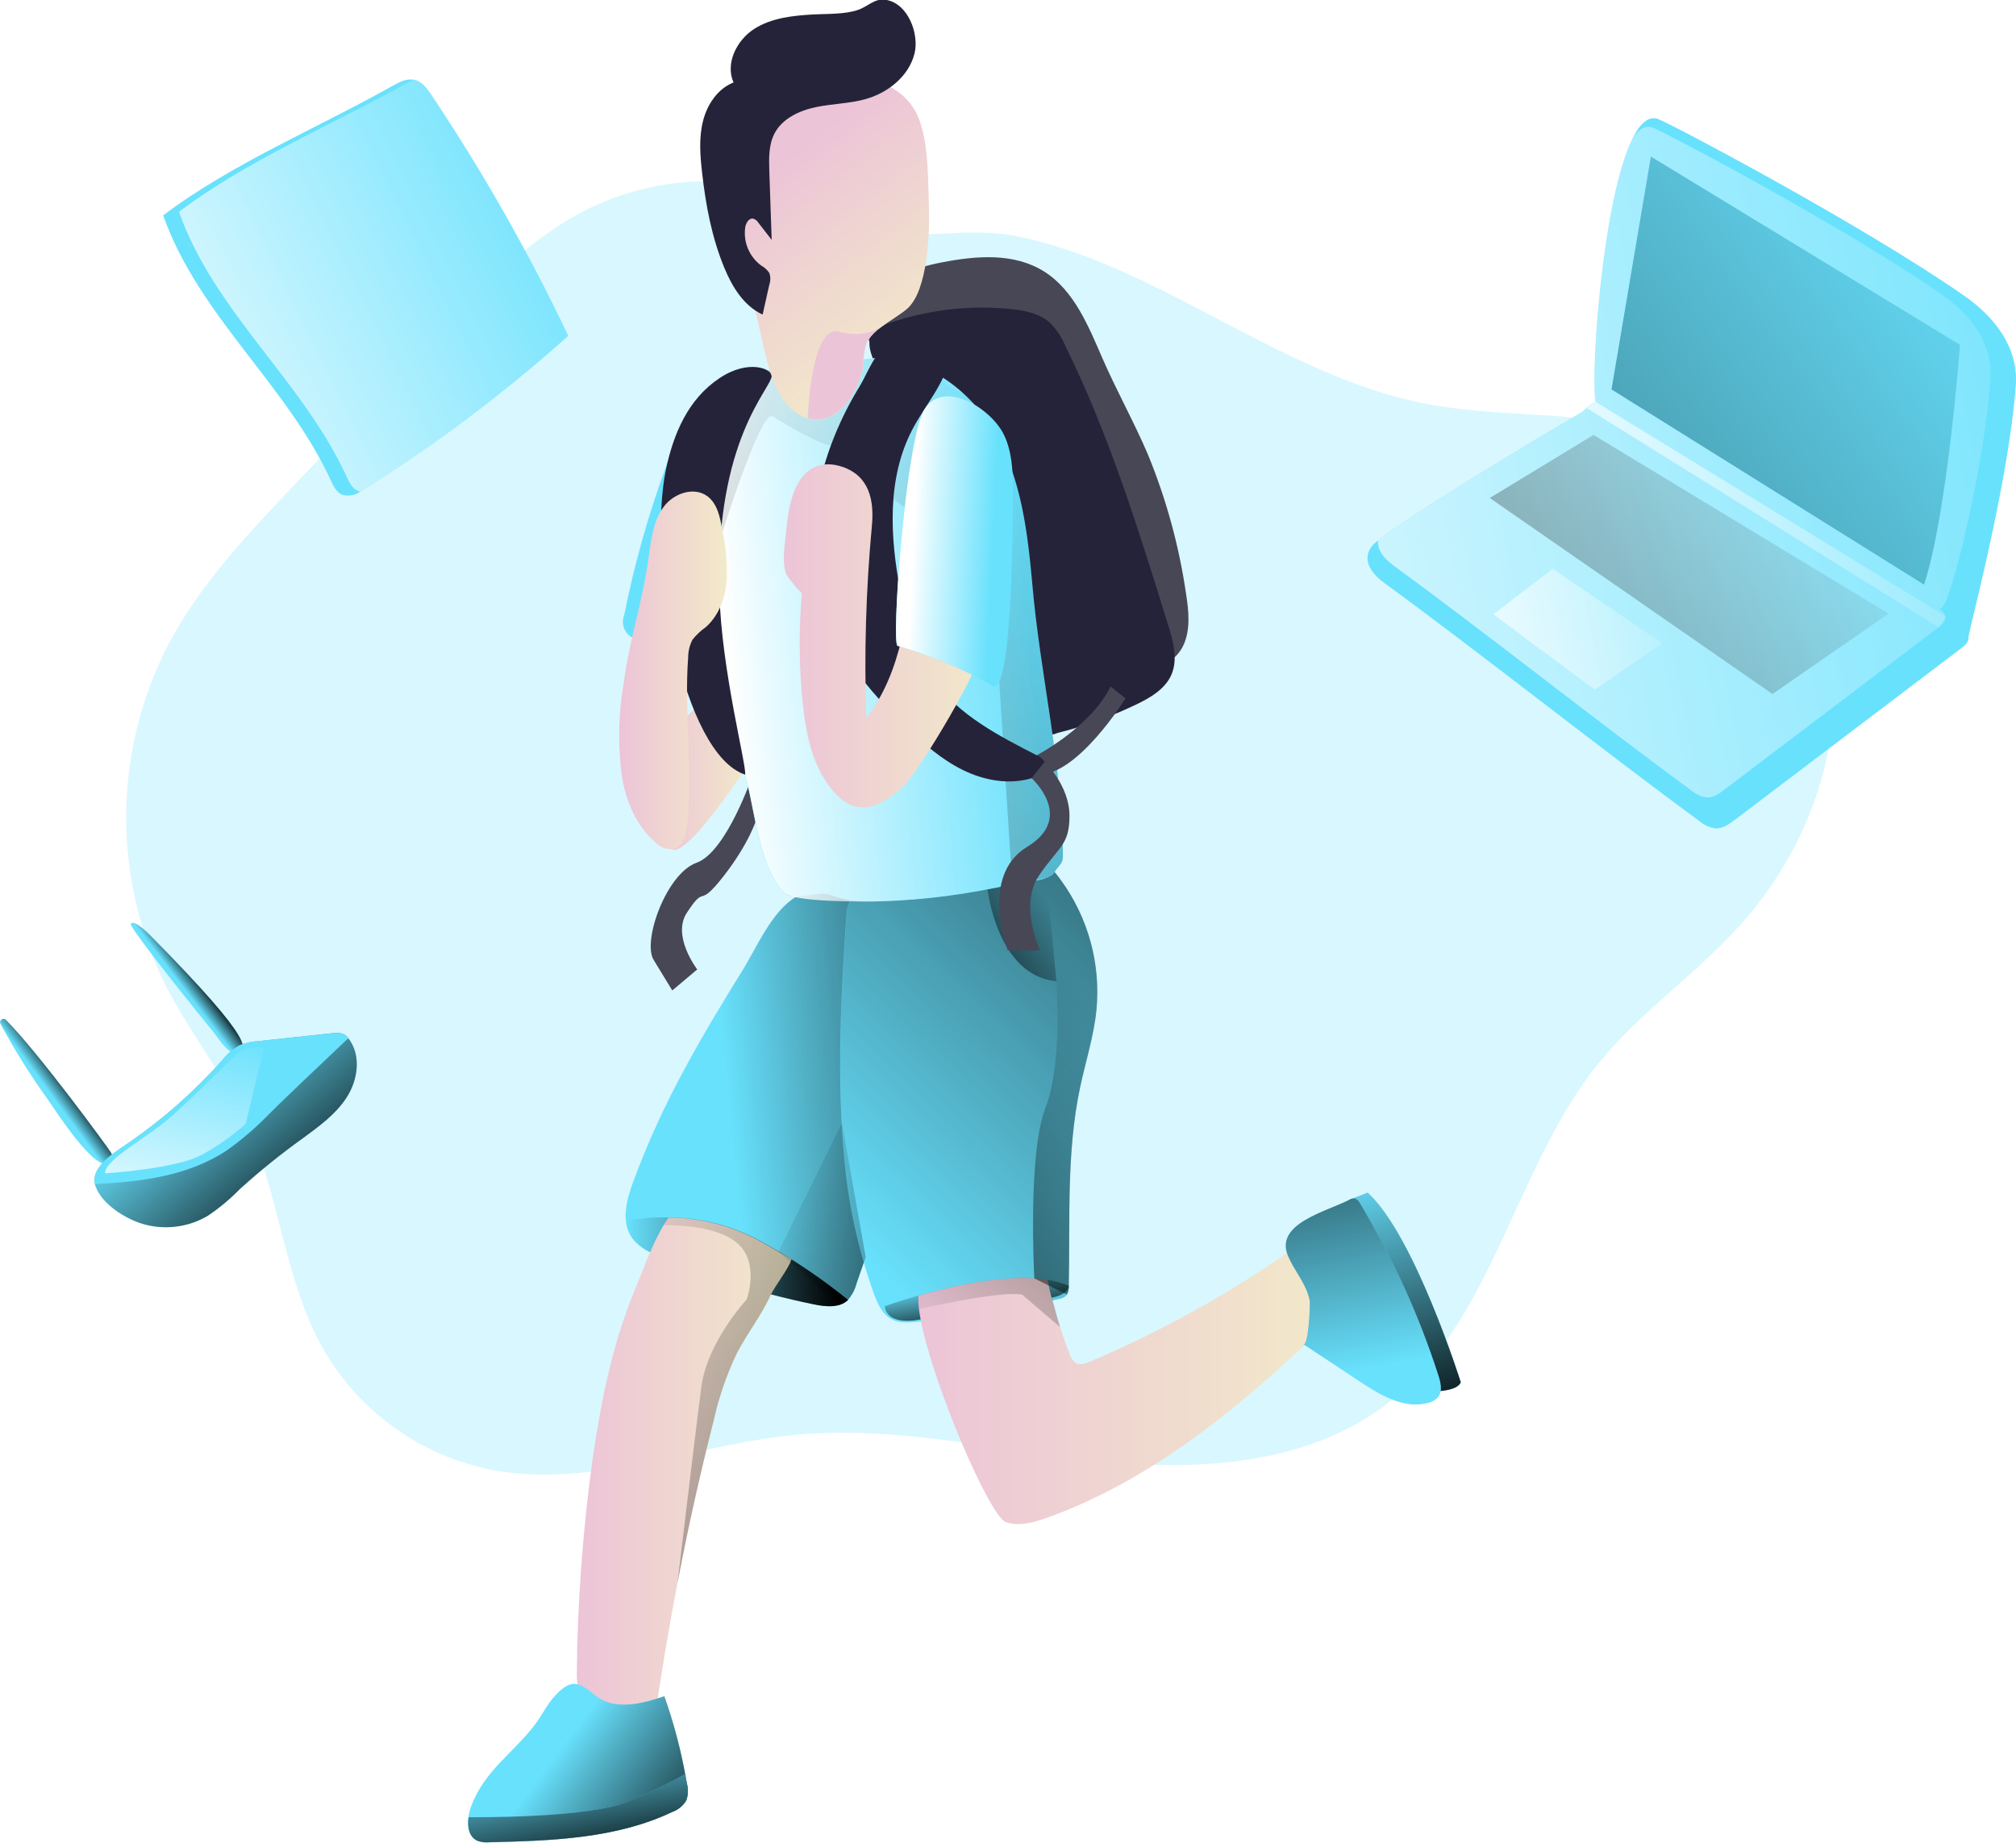
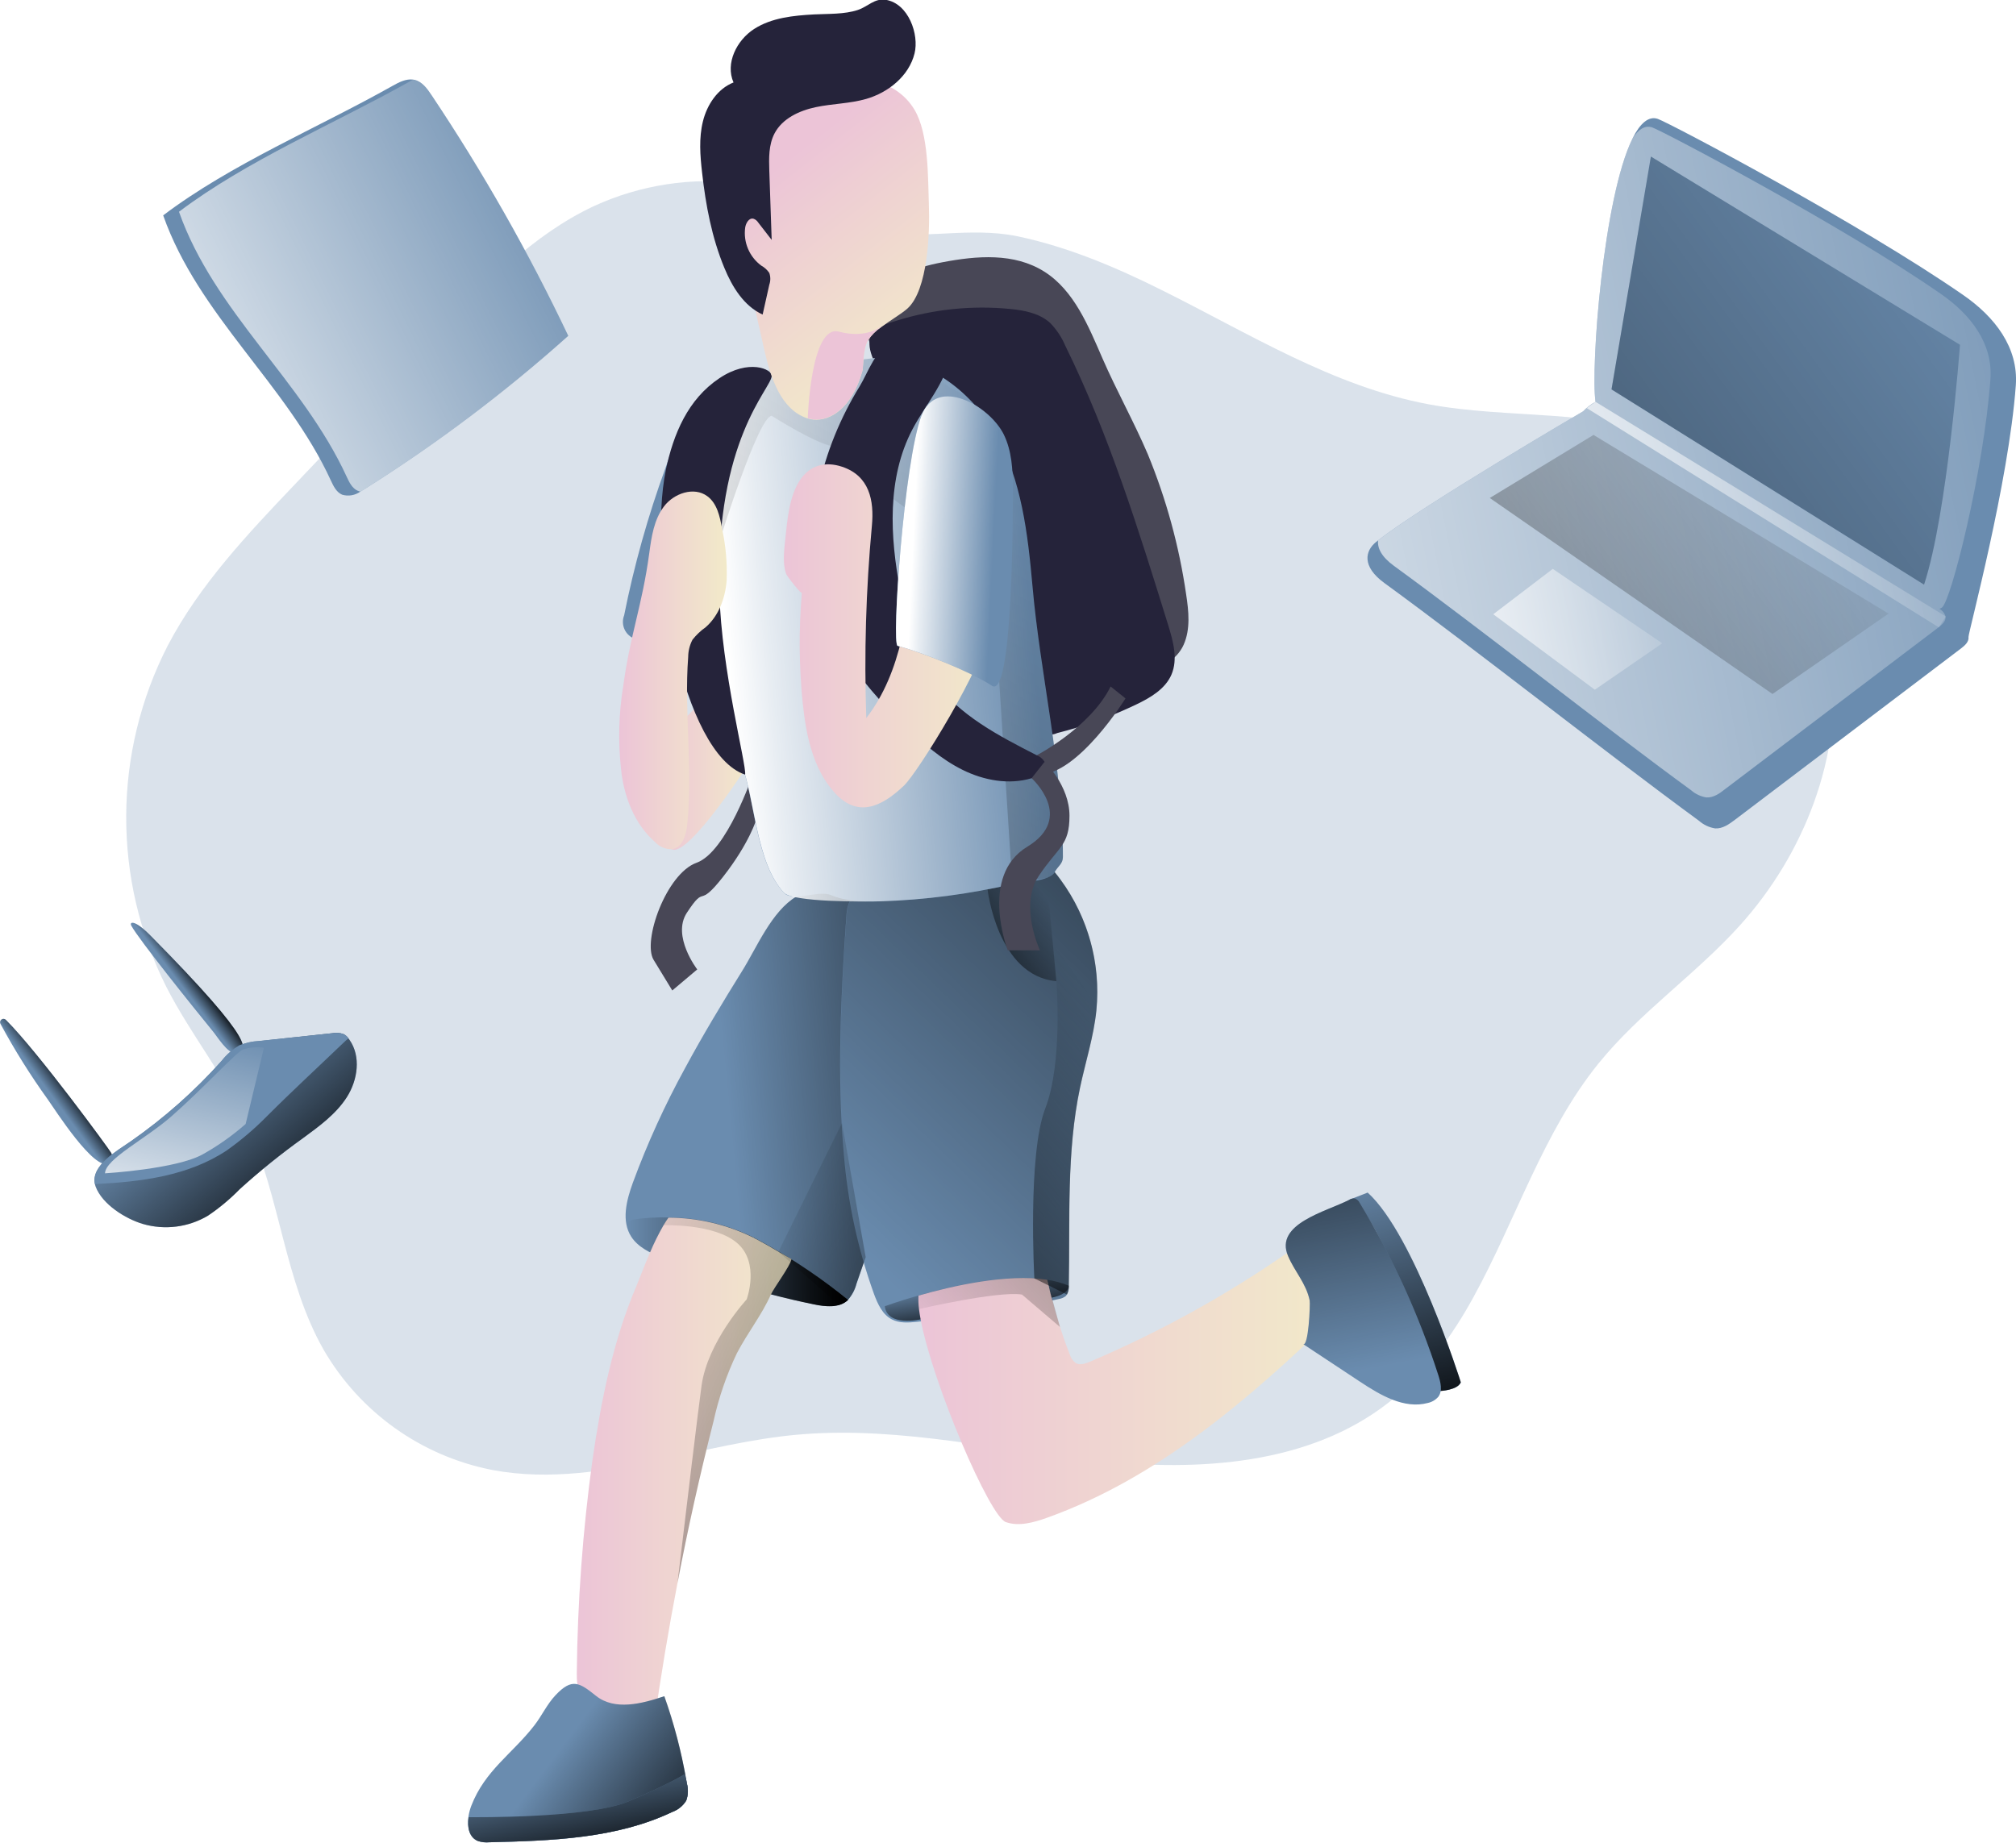
<svg xmlns="http://www.w3.org/2000/svg" xmlns:xlink="http://www.w3.org/1999/xlink" id="Layer_1" data-name="Layer 1" viewBox="0 0 432.18 395.04">
  <defs>
    <linearGradient id="linear-gradient" x1="333.94" y1="307.53" x2="351.54" y2="367.65" gradientUnits="userSpaceOnUse">
      <stop offset="0" stop-opacity="0" />
      <stop offset="0.97" />
    </linearGradient>
    <linearGradient id="linear-gradient-2" x1="181.56" y1="220.61" x2="201.62" y2="220.61" gradientUnits="userSpaceOnUse">
      <stop offset="0" stop-color="#ecc4d7" />
      <stop offset="0.42" stop-color="#efd4d1" />
      <stop offset="1" stop-color="#f2eac9" />
    </linearGradient>
    <linearGradient id="linear-gradient-3" x1="196.89" y1="295.06" x2="277.97" y2="287.18" xlink:href="#linear-gradient" />
    <linearGradient id="linear-gradient-4" x1="174.86" y1="328.17" x2="222.44" y2="328.17" xlink:href="#linear-gradient" />
    <linearGradient id="linear-gradient-5" x1="219.11" y1="320.71" x2="355.38" y2="179.93" xlink:href="#linear-gradient" />
    <linearGradient id="linear-gradient-6" x1="266.97" y1="252.95" x2="243.04" y2="270.03" xlink:href="#linear-gradient" />
    <linearGradient id="linear-gradient-7" x1="249.35" y1="331.28" x2="251.33" y2="343.57" xlink:href="#linear-gradient" />
    <linearGradient id="linear-gradient-8" x1="261.64" y1="189.81" x2="194.44" y2="195.82" gradientUnits="userSpaceOnUse">
      <stop offset="0" stop-color="#fff" stop-opacity="0" />
      <stop offset="0.84" stop-color="#fff" stop-opacity="0.84" />
      <stop offset="0.97" stop-color="#fff" />
    </linearGradient>
    <linearGradient id="linear-gradient-9" x1="262.68" y1="138.95" x2="25.22" y2="574.43" xlink:href="#linear-gradient" />
    <linearGradient id="linear-gradient-10" x1="208.67" y1="193.93" x2="253.31" y2="193.93" xlink:href="#linear-gradient-2" />
    <linearGradient id="linear-gradient-11" x1="173.38" y1="201.4" x2="196.49" y2="201.4" xlink:href="#linear-gradient-2" />
    <linearGradient id="linear-gradient-12" x1="237.46" y1="354.67" x2="327.38" y2="354.67" xlink:href="#linear-gradient-2" />
    <linearGradient id="linear-gradient-13" x1="164.38" y1="372.88" x2="210.3" y2="372.88" xlink:href="#linear-gradient-2" />
    <linearGradient id="linear-gradient-14" x1="334.82" y1="350.94" x2="319.62" y2="269.85" xlink:href="#linear-gradient" />
    <linearGradient id="linear-gradient-15" x1="159.49" y1="434.2" x2="193.56" y2="459.82" xlink:href="#linear-gradient" />
    <linearGradient id="linear-gradient-16" x1="167.55" y1="97.23" x2="56.36" y2="151.76" xlink:href="#linear-gradient-8" />
    <linearGradient id="linear-gradient-17" x1="51.54" y1="292.31" x2="55.76" y2="289.21" xlink:href="#linear-gradient" />
    <linearGradient id="linear-gradient-18" x1="80.05" y1="269.63" x2="83.62" y2="266.91" xlink:href="#linear-gradient" />
    <linearGradient id="linear-gradient-19" x1="80.63" y1="287.66" x2="110.47" y2="322.29" xlink:href="#linear-gradient" />
    <linearGradient id="linear-gradient-20" x1="207.58" y1="92.92" x2="239.11" y2="133.19" xlink:href="#linear-gradient-2" />
    <linearGradient id="linear-gradient-21" x1="253.61" y1="173.91" x2="235.87" y2="173.07" xlink:href="#linear-gradient-8" />
    <linearGradient id="linear-gradient-22" x1="227" y1="143.07" x2="317.85" y2="239.18" xlink:href="#linear-gradient-2" />
    <linearGradient id="linear-gradient-23" x1="281.56" y1="280.24" x2="198.29" y2="339.68" xlink:href="#linear-gradient" />
    <linearGradient id="linear-gradient-24" x1="205.46" y1="311.44" x2="295" y2="348.98" xlink:href="#linear-gradient" />
    <linearGradient id="linear-gradient-25" x1="157.91" y1="344.8" x2="318.25" y2="412.03" xlink:href="#linear-gradient" />
    <linearGradient id="linear-gradient-26" x1="238.7" y1="351.34" x2="348.51" y2="252.38" xlink:href="#linear-gradient" />
    <linearGradient id="linear-gradient-27" x1="511.35" y1="134.39" x2="239.36" y2="189.02" xlink:href="#linear-gradient-8" />
    <linearGradient id="linear-gradient-28" x1="432.29" y1="99.61" x2="299.17" y2="126.35" xlink:href="#linear-gradient-8" />
    <linearGradient id="linear-gradient-29" x1="469.02" y1="103.99" x2="185.77" y2="311.22" xlink:href="#linear-gradient" />
    <linearGradient id="linear-gradient-30" x1="399.27" y1="91.99" x2="165.81" y2="262.8" xlink:href="#linear-gradient" />
    <linearGradient id="linear-gradient-31" x1="365.75" y1="129.24" x2="297.3" y2="142.99" xlink:href="#linear-gradient-8" />
    <linearGradient id="linear-gradient-32" x1="84.38" y1="276.94" x2="73.49" y2="325.36" xlink:href="#linear-gradient-8" />
    <linearGradient id="linear-gradient-33" x1="161.85" y1="432.12" x2="167.67" y2="460.09" xlink:href="#linear-gradient" />
  </defs>
-   <path d="M413.64,256c-9.46,10.5-21.41,18.61-30.31,29.6-11.84,14.62-17.77,33.67-26.79,50.06a94.86,94.86,0,0,1-7.66,11.88,59.81,59.81,0,0,1-10.49,10.73c-17.1,13.43-40.71,14.85-62.33,12.58-21.06-2.2-42.07-7.35-63.14-5.74l-1.7.14c-9.43.89-18.81,3.17-28.16,5.15-12.3,2.6-24.55,4.69-36.79,2.41A53.69,53.69,0,0,1,110,347c-8.38-14.73-9.28-32.59-16.28-48-4.76-10.49-12.2-19.55-17.44-29.81A80.87,80.87,0,0,1,76.6,196c6.84-13.05,17.12-23.91,27.27-34.58l30.67-32.25c10-10.5,20.3-21.24,33.42-27.39a58.72,58.72,0,0,1,31.72-4.9c8.8,1,15.56,6.11,23.15,8.92a30.51,30.51,0,0,0,4.75,1.39c9.23,1.9,19.21-.7,29,.69.77.1,1.53.24,2.29.4,10.71,2.26,21,6.62,30.74,11.48,18.67,9.27,36.78,20.69,57.28,24.52,17.34,3.23,35.82.88,52.19,7.43,19.12,7.63,32.28,27.16,34.39,47.63S427.43,240.69,413.64,256Z" transform="translate(-40.63 -57.59)" fill="#68e1fd" opacity="0.25" style="isolation:isolate" />
-   <path d="M333.82,313.31l-4,1.57s2.43.21,6.23,7.59,13.75,30.44,13.35,33.38c0,0,3.68-.16,4.39-1.85C353.81,354,343.81,322.32,333.82,313.31Z" transform="translate(-40.63 -57.59)" fill="#68e1fd" />
+   <path d="M413.64,256c-9.46,10.5-21.41,18.61-30.31,29.6-11.84,14.62-17.77,33.67-26.79,50.06a94.86,94.86,0,0,1-7.66,11.88,59.81,59.81,0,0,1-10.49,10.73c-17.1,13.43-40.71,14.85-62.33,12.58-21.06-2.2-42.07-7.35-63.14-5.74l-1.7.14c-9.43.89-18.81,3.17-28.16,5.15-12.3,2.6-24.55,4.69-36.79,2.41A53.69,53.69,0,0,1,110,347c-8.38-14.73-9.28-32.59-16.28-48-4.76-10.49-12.2-19.55-17.44-29.81A80.87,80.87,0,0,1,76.6,196c6.84-13.05,17.12-23.91,27.27-34.58l30.67-32.25c10-10.5,20.3-21.24,33.42-27.39a58.72,58.72,0,0,1,31.72-4.9c8.8,1,15.56,6.11,23.15,8.92a30.51,30.51,0,0,0,4.75,1.39c9.23,1.9,19.21-.7,29,.69.77.1,1.53.24,2.29.4,10.71,2.26,21,6.62,30.74,11.48,18.67,9.27,36.78,20.69,57.28,24.52,17.34,3.23,35.82.88,52.19,7.43,19.12,7.63,32.28,27.16,34.39,47.63S427.43,240.69,413.64,256Z" transform="translate(-40.63 -57.59)" fill="#6a8caf" opacity="0.25" style="isolation:isolate" />
+   <path d="M333.82,313.31l-4,1.57s2.43.21,6.23,7.59,13.75,30.44,13.35,33.38c0,0,3.68-.16,4.39-1.85C353.81,354,343.81,322.32,333.82,313.31Z" transform="translate(-40.63 -57.59)" fill="#6a8caf" />
  <path d="M333.82,313.31l-4,1.57s2.43.21,6.23,7.59,13.75,30.44,13.35,33.38c0,0,3.68-.16,4.39-1.85C353.81,354,343.81,322.32,333.82,313.31Z" transform="translate(-40.63 -57.59)" fill="url(#linear-gradient)" />
  <path d="M201.62,220.61s-13.2,20.6-16.86,19.13-3.18-22.07-3.18-22.07l15.87-16.27Z" transform="translate(-40.63 -57.59)" fill="url(#linear-gradient-2)" />
  <path d="M202,223.69s-5.57,16.58-12.05,18.9-11.65,16.8-9.2,20.82l4,6.56,5.35-4.51s-5.5-7.14-2.23-12.14c4.25-6.49,2.1-.48,7.79-7.75s7.17-12.44,7.17-12.44Z" transform="translate(-40.63 -57.59)" fill="#484756" />
-   <path d="M176.3,311.19c-1.37,3.77-2.52,8.22-.34,11.59,1.44,2.23,4,3.42,6.45,4.44a177.75,177.75,0,0,0,32.59,10c2.55.53,5.57.88,7.44-.93a8.34,8.34,0,0,0,1.82-3.44l8.09-23.75c5.47-16,11-32.19,19.36-46.93,1.46-2.58,3.07-5.46,2.37-8.35-.63-2.64-3.13-4.52-5.76-5.21-7.4-2-16.38.72-24.08.2-4.26-.29-9-1.31-12.86,1-5.32,3.16-8.52,11-11.66,16-4.26,6.84-8.42,13.74-12.24,20.83A182.7,182.7,0,0,0,176.3,311.19Z" transform="translate(-40.63 -57.59)" fill="#68e1fd" />
+   <path d="M176.3,311.19c-1.37,3.77-2.52,8.22-.34,11.59,1.44,2.23,4,3.42,6.45,4.44a177.75,177.75,0,0,0,32.59,10c2.55.53,5.57.88,7.44-.93a8.34,8.34,0,0,0,1.82-3.44l8.09-23.75c5.47-16,11-32.19,19.36-46.93,1.46-2.58,3.07-5.46,2.37-8.35-.63-2.64-3.13-4.52-5.76-5.21-7.4-2-16.38.72-24.08.2-4.26-.29-9-1.31-12.86,1-5.32,3.16-8.52,11-11.66,16-4.26,6.84-8.42,13.74-12.24,20.83A182.7,182.7,0,0,0,176.3,311.19Z" transform="translate(-40.63 -57.59)" fill="#6a8caf" />
  <path d="M251.71,262.21c-8.37,14.74-13.89,30.89-19.36,46.93q-3.06,9-6.14,18l-2,5.73a8.34,8.34,0,0,1-1.82,3.44,4.55,4.55,0,0,1-1.89,1.08,11.74,11.74,0,0,1-5.55-.15,177.75,177.75,0,0,1-32.59-10c-2.45-1-5-2.21-6.45-4.44a7.24,7.24,0,0,1-1.1-3c-.43-2.79.45-5.88,1.44-8.62a182.7,182.7,0,0,1,11.18-24.5c3.82-7.09,8-14,12.24-20.83,3.14-5.05,6.34-12.85,11.66-16,3.89-2.31,8.6-1.29,12.86-1,7.7.52,16.68-2.16,24.08-.2,2.63.69,5.13,2.57,5.76,5.21C254.78,256.75,253.17,259.63,251.71,262.21Z" transform="translate(-40.63 -57.59)" fill="url(#linear-gradient-3)" />
  <path d="M222.44,336.33c-1.87,1.81-4.89,1.46-7.44.93-3.05-.62-6.09-1.33-9.1-2.12a178.17,178.17,0,0,1-23.49-7.92c-.81-.34-1.64-.69-2.42-1.11a10,10,0,0,1-4-3.33,7.24,7.24,0,0,1-1.1-3l1.38-.68a44,44,0,0,1,7.69-.46,41.36,41.36,0,0,1,18.15,4.26c1.07.56,2.11,1.13,3.12,1.7A123.67,123.67,0,0,1,222.44,336.33Z" transform="translate(-40.63 -57.59)" fill="url(#linear-gradient-4)" />
-   <path d="M228,335.07c.79,2.12,1.8,4.39,3.82,5.43,1.62.85,3.56.71,5.39.52a252.35,252.35,0,0,0,30.41-4.9,3.12,3.12,0,0,0,1.48-.63,3.07,3.07,0,0,0,.63-2.21c.29-14.21-.52-28.58,2.42-42.49,1.17-5.51,2.92-10.91,3.5-16.51a40.65,40.65,0,0,0-8.95-29.7,3.42,3.42,0,0,0-1.57-1.25,3.8,3.8,0,0,0-2.51.55c-8.07,3.75-17.13,3.73-25.84,3.64-6.24-.07-14.13-1.72-14.69,6.27-1.19,16.89-2.07,34.58-.54,51.49A115.58,115.58,0,0,0,228,335.07Z" transform="translate(-40.63 -57.59)" fill="#68e1fd" />
+   <path d="M228,335.07c.79,2.12,1.8,4.39,3.82,5.43,1.62.85,3.56.71,5.39.52a252.35,252.35,0,0,0,30.41-4.9,3.12,3.12,0,0,0,1.48-.63,3.07,3.07,0,0,0,.63-2.21c.29-14.21-.52-28.58,2.42-42.49,1.17-5.51,2.92-10.91,3.5-16.51a40.65,40.65,0,0,0-8.95-29.7,3.42,3.42,0,0,0-1.57-1.25,3.8,3.8,0,0,0-2.51.55c-8.07,3.75-17.13,3.73-25.84,3.64-6.24-.07-14.13-1.72-14.69,6.27-1.19,16.89-2.07,34.58-.54,51.49A115.58,115.58,0,0,0,228,335.07Z" transform="translate(-40.63 -57.59)" fill="#6a8caf" />
  <path d="M275.68,274.28c-.58,5.6-2.33,11-3.5,16.51-2.94,13.91-2.13,28.28-2.42,42.49a3.65,3.65,0,0,1-.39,1.9,1.18,1.18,0,0,1-.24.31,3.12,3.12,0,0,1-1.48.63,252.35,252.35,0,0,1-30.41,4.9c-1.83.19-3.77.33-5.39-.52-2-1-3-3.31-3.82-5.43a115.58,115.58,0,0,1-6.45-29.79c-1.53-16.91-.65-34.6.54-51.49.56-8,8.45-6.34,14.69-6.27,8.71.09,17.77.11,25.84-3.64a3.8,3.8,0,0,1,2.51-.55,3.42,3.42,0,0,1,1.57,1.25c.43.52.84,1,1.23,1.58A40.69,40.69,0,0,1,275.68,274.28Z" transform="translate(-40.63 -57.59)" fill="url(#linear-gradient-5)" />
  <path d="M252.34,248.29s2.08,18.56,14.75,19.69L265,245.84Z" transform="translate(-40.63 -57.59)" fill="url(#linear-gradient-6)" />
  <path d="M269.76,333.28c0,.08,0,1.88-3.73,2.57-.39.07-.82.13-1.29.17-5.07.47-26.79,4.48-26.79,4.48s-7.09,1.66-7.65-2.82c0,0,2.88-1.06,7.19-2.29,7.38-2.11,19-4.73,27.57-3.4A20.1,20.1,0,0,1,269.76,333.28Z" transform="translate(-40.63 -57.59)" fill="url(#linear-gradient-7)" />
  <path d="M244.46,141.92c-.11.35-.72.15-.75-.22s.29-.66.57-.89a21.44,21.44,0,0,1,15-4.53,5.36,5.36,0,0,1,2.89.9,6.07,6.07,0,0,1,1.6,2.4,256.72,256.72,0,0,1,16.89,52c.71,3.36,1.73,7.23,4.87,8.6,3.35,1.47,7.37-1,8.85-4.35s1.08-7.18.53-10.79a126.89,126.89,0,0,0-8.23-30.08C283.7,148,280,141.38,277,134.5s-6.07-14.62-12.52-18.68-14.44-3.4-21.79-2c-6.36,1.21-13.52,3.71-15.72,9.79-1.78,4.92.59,10.61,4.53,14s9.15,5,14.27,6.05a11.72,11.72,0,0,0,4.85.26" transform="translate(-40.63 -57.59)" fill="#484756" />
  <path d="M257.09,123.83c3.1.29,6.36.91,8.66,3a15.83,15.83,0,0,1,3.25,4.89c9.41,19.11,15.75,39.56,22.06,59.91,1.07,3.47,2.13,7.31.69,10.64-1.34,3.07-4.48,4.91-7.5,6.36a89.37,89.37,0,0,1-17,6.15,3.15,3.15,0,0,1-4.18-1.44c-4.85-6.68-8.06-14.38-11.21-22l-20.49-49.45c-1.13-2.73-4.29-7.46-4.35-10.44-.07-3.59,2.75-4.14,5.92-5.13A61.46,61.46,0,0,1,257.09,123.83Z" transform="translate(-40.63 -57.59)" fill="#25233a" />
-   <path d="M183.29,157.94a215.08,215.08,0,0,0-8.86,31.6,3.85,3.85,0,0,0,2.35,5.05l9.43,5.93c2,1.26,4.78,2.48,6.54.89,1.15-1,1.22-2.79,1.19-4.34q-.24-17.67-1.4-35.31c-.19-2.84,1.31-13.16-2.29-14.13S184.25,155.32,183.29,157.94Z" transform="translate(-40.63 -57.59)" fill="#68e1fd" />
-   <path d="M213.23,137.28c-6.51.56-13.41,1.48-18.45,5.63a22.79,22.79,0,0,0-4.11,4.55,35.21,35.21,0,0,0-6.36,21.74c.28,5.93,2.06,11.68,3.83,17.35,3.62,11.59,7.24,23.19,11.41,34.6,3,8.35,3.09,21.32,9.12,27.86,1.9,2.05,7.5-.6,10.08.5,3.33,1.42,7.06,1.46,10.68,1.35a144.88,144.88,0,0,0,28.2-3.69c2.28-.54,8-.54,9.1-2.59.7-1.27,1.76-1.76,1.76-3.21.06-18.8-4.9-39.4-6.52-58.14-1-11.19-2.33-22.71-7.84-32.5S238,133.22,226.79,134.52C222.81,135,217.21,136.93,213.23,137.28Z" transform="translate(-40.63 -57.59)" fill="#68e1fd" />
+   <path d="M183.29,157.94a215.08,215.08,0,0,0-8.86,31.6,3.85,3.85,0,0,0,2.35,5.05l9.43,5.93c2,1.26,4.78,2.48,6.54.89,1.15-1,1.22-2.79,1.19-4.34q-.24-17.67-1.4-35.31c-.19-2.84,1.31-13.16-2.29-14.13S184.25,155.32,183.29,157.94Z" transform="translate(-40.63 -57.59)" fill="#6a8caf" />
+   <path d="M213.23,137.28c-6.51.56-13.41,1.48-18.45,5.63a22.79,22.79,0,0,0-4.11,4.55,35.21,35.21,0,0,0-6.36,21.74c.28,5.93,2.06,11.68,3.83,17.35,3.62,11.59,7.24,23.19,11.41,34.6,3,8.35,3.09,21.32,9.12,27.86,1.9,2.05,7.5-.6,10.08.5,3.33,1.42,7.06,1.46,10.68,1.35a144.88,144.88,0,0,0,28.2-3.69c2.28-.54,8-.54,9.1-2.59.7-1.27,1.76-1.76,1.76-3.21.06-18.8-4.9-39.4-6.52-58.14-1-11.19-2.33-22.71-7.84-32.5S238,133.22,226.79,134.52C222.81,135,217.21,136.93,213.23,137.28Z" transform="translate(-40.63 -57.59)" fill="#6a8caf" />
  <path d="M268.49,241.37c0,1.45-1.06,1.94-1.76,3.21a3.25,3.25,0,0,1-1.75,1.26,33.66,33.66,0,0,1-6.35,1.15h0c-.36.05-.69.11-1,.17a144.88,144.88,0,0,1-28.2,3.69c-3.62.11-18.86.2-20.76-1.85-6-6.54-6.07-19.51-9.12-27.86-4.17-11.41-7.79-23-11.41-34.6-1.77-5.67-3.55-11.42-3.83-17.35a35.21,35.21,0,0,1,6.36-21.74,22.79,22.79,0,0,1,4.11-4.55,21.62,21.62,0,0,1,8-4,56.27,56.27,0,0,1,10.42-1.65c4-.35,9.58-2.3,13.56-2.76a21.31,21.31,0,0,1,4.37-.06h0a24.76,24.76,0,0,1,8.7,2.5,31,31,0,0,1,7.67,5.36,35.4,35.4,0,0,1,6.59,8.41c5.51,9.79,6.88,21.31,7.84,32.5C263.59,202,268.55,222.57,268.49,241.37Z" transform="translate(-40.63 -57.59)" fill="url(#linear-gradient-8)" />
  <path d="M268.49,241.37c0,1.45-1.06,1.94-1.76,3.21a3.25,3.25,0,0,1-1.75,1.26L258.63,247h0l-1,.17L253.31,180,229.92,163s-6.76-9.65-10.14-9.65-13.73-6.61-13.73-6.61c-2.9.28-11,26.32-11,26.32l2.76-28.81,5-5.35,5.86-4.55,18.12.14,4.37-.06h0l5.75-.08,3,2.58,4.41,3.85,3.26,1.51a35.4,35.4,0,0,1,6.59,8.41c5.51,9.79,6.88,21.31,7.84,32.5C263.59,202,268.55,222.57,268.49,241.37Z" transform="translate(-40.63 -57.59)" fill="url(#linear-gradient-9)" />
  <path d="M262.88,219.54s11.53-6,15.84-14.75l3.19,2.56s-10.12,16.34-18.57,16.34S262.88,219.54,262.88,219.54Z" transform="translate(-40.63 -57.59)" fill="#484756" />
  <path d="M224.92,140.43c-8.16,13.25-12.4,29.83-8.65,44.93,2.76,11.07,10.43,20.24,18.65,28.15,3.66,3.52,7.54,6.92,12.09,9.17s9.91,3.24,14.77,1.78c1.63-.49,3.48-2,2.78-3.52a3.38,3.38,0,0,0-1.68-1.4c-8.15-4.17-16.65-8.57-22-16-4.06-5.64-6-12.53-7.26-19.35-2.22-11.55-2.86-24.09,2.6-34.51,2.73-5.22,6.94-9.81,8.13-15.58.07-.36-11.09-3.32-12.39-3C228.45,132.11,226.69,137.54,224.92,140.43Z" transform="translate(-40.63 -57.59)" fill="#25233a" />
  <path d="M183.37,158.35c-4,19.62,3.61,60.92,17,65.34.31-2.13-5.07-22.2-5.53-39.05-.89-32.91,11.08-43.58,11.23-46.46.07-1.43-4.91-3.71-11.22.51C188.1,143.2,185,150.62,183.37,158.35Z" transform="translate(-40.63 -57.59)" fill="#25233a" />
  <path d="M227.54,170.36a323.79,323.79,0,0,0-1.2,41.2c7.66-9.92,9.06-23.16,10.17-35.64a28.47,28.47,0,0,1,7.89,2.92,9.65,9.65,0,0,1,4.78,6.63c.21,1.55,4.41,4.26,4.11,5.78-1.89,9.49-15.88,31.91-18.86,34.78-5.07,4.85-10.07,6.78-14.81,1.61s-6.22-12.5-6.92-19.47a126.15,126.15,0,0,1-.17-23.48c0,.49-3.21-3.5-3.41-4.13-.75-2.33-.38-5-.14-7.4.42-4,.82-9.1,3.12-12.58,2.13-3.23,5.4-4.13,9.08-2.9C227,159.63,228.06,164.88,227.54,170.36Z" transform="translate(-40.63 -57.59)" fill="url(#linear-gradient-10)" />
  <path d="M174.22,204.82c1.54-11.38,4.06-17.27,5.6-28.64.47-3.49,1-7.16,3.15-10s6.44-4.29,9.28-2.2c2.1,1.53,2.71,4.36,3.16,6.92a43.94,43.94,0,0,1,1,11.18c-.3,3.74-1.68,7.54-4.5,10a13.52,13.52,0,0,0-2.82,2.67,8.08,8.08,0,0,0-.93,3.7c-.9,12,1.06,24.07-.21,36-.23,2.19-1,4.85-3.19,5.23a4.71,4.71,0,0,1-3.65-1.48c-4.5-3.92-6.78-9.9-7.36-15.84a66.08,66.08,0,0,1,.47-17.6" transform="translate(-40.63 -57.59)" fill="url(#linear-gradient-11)" />
  <path d="M327.38,338.61a2.82,2.82,0,0,1-1,1.63c-18.07,17.46-37.67,34.34-61.33,42.81-2.83,1-6,1.91-8.81.91-3.43-1.2-15.64-29.53-18.25-43.46-.15-.79-.27-1.53-.35-2.21h0a15.61,15.61,0,0,1-.11-2.89c7.38-2.11,19-4.73,27.57-3.4l.25.89c0,.11.05.21.07.32.2.89.42,1.77.65,2.65.54,2.11,1.15,4.2,1.81,6.27h0q.94,3,2.09,5.88a3.41,3.41,0,0,0,1.26,1.84c.92.54,2.08.14,3.06-.28a236.77,236.77,0,0,0,43-23.82,3,3,0,0,1,2.11-.78c.87.14,1.42,1,1.85,1.79q2.83,5.17,5.68,10.34A2.93,2.93,0,0,1,327.38,338.61Z" transform="translate(-40.63 -57.59)" fill="url(#linear-gradient-12)" />
  <path d="M210.3,327.58c-.31,1.54-3.77,6.14-4.4,7.56-1.94,4.38-5.07,8.32-7.3,12.62a67.19,67.19,0,0,0-5,14.55q-4.4,17.26-7.74,34.75-2.87,14.94-5,30a55.34,55.34,0,0,1-13.06-4.39,6.74,6.74,0,0,1-2.52-1.77c-.95-1.23-1-2.92-1-4.48a361.47,361.47,0,0,1,3.36-45.78C169.48,358,172,345.28,177,333.49c.66-1.55,1.71-4.41,3-7.38a53.81,53.81,0,0,1,2.87-5.79v0c.35-.59.7-1.13,1.06-1.63a41.36,41.36,0,0,1,18.15,4.26c1.07.56,2.11,1.13,3.12,1.7C206,325.15,210.3,327.58,210.3,327.58Z" transform="translate(-40.63 -57.59)" fill="url(#linear-gradient-13)" />
-   <path d="M329.84,314.88a1.78,1.78,0,0,1,1.27-.3,1.85,1.85,0,0,1,1,.93,175.26,175.26,0,0,1,16.88,37c.48,1.51.91,3.29,0,4.56a4.11,4.11,0,0,1-2.27,1.35c-5.08,1.36-10.19-1.68-14.57-4.58l-12.18-8.06c1.17.77,1.57-8.59,1.42-9.33-.75-3.69-3.23-6.2-4.63-9.54C313.79,320,324.88,317.42,329.84,314.88Z" transform="translate(-40.63 -57.59)" fill="#68e1fd" />
-   <path d="M168.42,421.24c4,3.18,9.79,1.69,14.61.06a111.09,111.09,0,0,1,4.86,18.75,6,6,0,0,1-.16,3.64,5.88,5.88,0,0,1-3,2.43c-12.06,5.73-25.87,6.17-39.22,6.5a6,6,0,0,1-2.42-.27c-2.65-1.07-2.45-4.91-1.42-7.57,2.93-7.58,8.8-11.14,13.51-17.22,1.64-2.12,2.7-4.53,4.57-6.51C163.28,417.33,164.84,418.38,168.42,421.24Z" transform="translate(-40.63 -57.59)" fill="#68e1fd" />
+   <path d="M329.84,314.88a1.78,1.78,0,0,1,1.27-.3,1.85,1.85,0,0,1,1,.93,175.26,175.26,0,0,1,16.88,37c.48,1.51.91,3.29,0,4.56a4.11,4.11,0,0,1-2.27,1.35c-5.08,1.36-10.19-1.68-14.57-4.58l-12.18-8.06c1.17.77,1.57-8.59,1.42-9.33-.75-3.69-3.23-6.2-4.63-9.54C313.79,320,324.88,317.42,329.84,314.88Z" transform="translate(-40.63 -57.59)" fill="#6a8caf" />
+   <path d="M168.42,421.24c4,3.18,9.79,1.69,14.61.06a111.09,111.09,0,0,1,4.86,18.75,6,6,0,0,1-.16,3.64,5.88,5.88,0,0,1-3,2.43c-12.06,5.73-25.87,6.17-39.22,6.5a6,6,0,0,1-2.42-.27c-2.65-1.07-2.45-4.91-1.42-7.57,2.93-7.58,8.8-11.14,13.51-17.22,1.64-2.12,2.7-4.53,4.57-6.51C163.28,417.33,164.84,418.38,168.42,421.24Z" transform="translate(-40.63 -57.59)" fill="#6a8caf" />
  <path d="M329.84,314.88a1.78,1.78,0,0,1,1.27-.3,1.85,1.85,0,0,1,1,.93,175.26,175.26,0,0,1,16.88,37c.48,1.51.91,3.29,0,4.56a4.11,4.11,0,0,1-2.27,1.35c-5.08,1.36-10.19-1.68-14.57-4.58l-12.18-8.06c1.17.77,1.57-8.59,1.42-9.33-.75-3.69-3.23-6.2-4.63-9.54C313.79,320,324.88,317.42,329.84,314.88Z" transform="translate(-40.63 -57.59)" fill="url(#linear-gradient-14)" />
  <path d="M187.73,443.69a5.88,5.88,0,0,1-3,2.43c-12.06,5.73-25.87,6.17-39.22,6.5a6,6,0,0,1-2.42-.27c-1.9-.77-2.33-3-2-5.11a10.45,10.45,0,0,1,.63-2.46c2.93-7.58,8.8-11.14,13.51-17.22,1.64-2.12,2.7-4.53,4.57-6.51,3.52-3.72,5.08-2.67,8.66.19,4,3.18,9.79,1.69,14.61.06A110.36,110.36,0,0,1,187.7,439c.07.35.13.7.19,1.05A6,6,0,0,1,187.73,443.69Z" transform="translate(-40.63 -57.59)" fill="url(#linear-gradient-15)" />
-   <path d="M162.45,129.6a322.65,322.65,0,0,1-43.78,32.93l-.8.48a4.5,4.5,0,0,1-3.88.66c-1.24-.52-1.88-1.85-2.44-3.07-9.46-20.58-28.34-35.28-35.94-56.83C90.16,92.76,108.8,85,124.78,76c1.35-.76,2.86-1.54,4.36-1.35a2.79,2.79,0,0,1,.4.07c1.6.4,2.66,1.86,3.57,3.22A407.17,407.17,0,0,1,162.45,129.6Z" transform="translate(-40.63 -57.59)" fill="#68e1fd" />
+   <path d="M162.45,129.6a322.65,322.65,0,0,1-43.78,32.93l-.8.48a4.5,4.5,0,0,1-3.88.66c-1.24-.52-1.88-1.85-2.44-3.07-9.46-20.58-28.34-35.28-35.94-56.83C90.16,92.76,108.8,85,124.78,76c1.35-.76,2.86-1.54,4.36-1.35a2.79,2.79,0,0,1,.4.07c1.6.4,2.66,1.86,3.57,3.22A407.17,407.17,0,0,1,162.45,129.6Z" transform="translate(-40.63 -57.59)" fill="#6a8caf" />
  <path d="M162.45,129.6a322.65,322.65,0,0,1-43.78,32.93l-.8.48a2.91,2.91,0,0,1-.5-.16c-1.24-.52-1.88-1.86-2.44-3.08C105.47,139.2,86.59,124.5,79,103c14.55-11,33.19-18.83,49.17-27.77.32-.18.65-.36,1-.52a2.79,2.79,0,0,1,.4.07c1.6.4,2.66,1.86,3.57,3.22A407.17,407.17,0,0,1,162.45,129.6Z" transform="translate(-40.63 -57.59)" fill="url(#linear-gradient-16)" />
-   <path d="M40.73,277.13a.73.73,0,0,1,1.15-.87c7,7,22.24,27.87,22.57,28.52a1.76,1.76,0,0,1-.44,2.27c-3.11,1.85-11.63-11.61-13.12-13.69A148.92,148.92,0,0,1,40.73,277.13Z" transform="translate(-40.63 -57.59)" fill="#68e1fd" />
-   <path d="M68.78,256.08c-.45-.83.63-1.4,4.08,2.09C96.18,281.78,93.71,283,91.1,283.37c-1.63.25-4-3.67-4.82-4.62C82.4,274,70.38,259.05,68.78,256.08Z" transform="translate(-40.63 -57.59)" fill="#68e1fd" />
+   <path d="M40.73,277.13a.73.73,0,0,1,1.15-.87c7,7,22.24,27.87,22.57,28.52a1.76,1.76,0,0,1-.44,2.27c-3.11,1.85-11.63-11.61-13.12-13.69A148.92,148.92,0,0,1,40.73,277.13Z" transform="translate(-40.63 -57.59)" fill="#6a8caf" />
+   <path d="M68.78,256.08c-.45-.83.63-1.4,4.08,2.09C96.18,281.78,93.71,283,91.1,283.37c-1.63.25-4-3.67-4.82-4.62C82.4,274,70.38,259.05,68.78,256.08Z" transform="translate(-40.63 -57.59)" fill="#6a8caf" />
  <path d="M40.73,277.13a.73.73,0,0,1,1.15-.87c7,7,22.24,27.87,22.57,28.52a1.76,1.76,0,0,1-.44,2.27c-3.11,1.85-11.63-11.61-13.12-13.69A148.92,148.92,0,0,1,40.73,277.13Z" transform="translate(-40.63 -57.59)" fill="url(#linear-gradient-17)" />
  <path d="M68.78,256.08c-.45-.83.63-1.4,4.08,2.09C96.18,281.78,93.71,283,91.1,283.37c-1.63.25-4-3.67-4.82-4.62C82.4,274,70.38,259.05,68.78,256.08Z" transform="translate(-40.63 -57.59)" fill="url(#linear-gradient-18)" />
-   <path d="M115,292.82c-2.33,3.66-5.95,6.27-9.45,8.84A151.3,151.3,0,0,0,92,312.6a43.37,43.37,0,0,1-6.77,5.65,17.66,17.66,0,0,1-14,1.78c-3.68-1.1-8.66-4.16-10.1-8a4.69,4.69,0,0,1-.17-.58c-.86-4,4.83-7.13,7.74-9.17a112.16,112.16,0,0,0,19.44-17.23A12.92,12.92,0,0,1,92,281.73a12.24,12.24,0,0,1,4.07-.91l15.78-1.68a4.45,4.45,0,0,1,2.46.2,3,3,0,0,1,1,.88,4,4,0,0,1,.24.33C118.06,284.12,117.32,289.16,115,292.82Z" transform="translate(-40.63 -57.59)" fill="#68e1fd" />
+   <path d="M115,292.82c-2.33,3.66-5.95,6.27-9.45,8.84A151.3,151.3,0,0,0,92,312.6a43.37,43.37,0,0,1-6.77,5.65,17.66,17.66,0,0,1-14,1.78c-3.68-1.1-8.66-4.16-10.1-8a4.69,4.69,0,0,1-.17-.58c-.86-4,4.83-7.13,7.74-9.17a112.16,112.16,0,0,0,19.44-17.23A12.92,12.92,0,0,1,92,281.73a12.24,12.24,0,0,1,4.07-.91l15.78-1.68a4.45,4.45,0,0,1,2.46.2,3,3,0,0,1,1,.88,4,4,0,0,1,.24.33C118.06,284.12,117.32,289.16,115,292.82Z" transform="translate(-40.63 -57.59)" fill="#6a8caf" />
  <path d="M115,292.82c-2.33,3.66-5.95,6.27-9.45,8.84A151.3,151.3,0,0,0,92,312.6a43.37,43.37,0,0,1-6.77,5.65,17.66,17.66,0,0,1-14,1.78c-3.68-1.1-8.66-4.16-10.1-8a4.69,4.69,0,0,1-.17-.58c-.86-4,4.83-7.13,7.74-9.17a112.16,112.16,0,0,0,19.44-17.23A12.92,12.92,0,0,1,92,281.73a12.24,12.24,0,0,1,4.07-.91l15.78-1.68a4.45,4.45,0,0,1,2.46.2,3,3,0,0,1,1,.88,4,4,0,0,1,.24.33C118.06,284.12,117.32,289.16,115,292.82Z" transform="translate(-40.63 -57.59)" fill="url(#linear-gradient-19)" />
-   <path d="M115.35,280.22c-.41.34-.76.63-1,.88-5.5,5.27-11.11,10.44-16.49,15.83a64.62,64.62,0,0,1-8.56,7.3C81.08,309.72,71,311,61,311.48c-.86-4,4.83-7.13,7.74-9.17a112.16,112.16,0,0,0,19.44-17.23A12.92,12.92,0,0,1,92,281.73a12.24,12.24,0,0,1,4.07-.91l15.78-1.68a4.45,4.45,0,0,1,2.46.2A3,3,0,0,1,115.35,280.22Z" transform="translate(-40.63 -57.59)" fill="#68e1fd" />
+   <path d="M115.35,280.22c-.41.34-.76.63-1,.88-5.5,5.27-11.11,10.44-16.49,15.83a64.62,64.62,0,0,1-8.56,7.3C81.08,309.72,71,311,61,311.48c-.86-4,4.83-7.13,7.74-9.17a112.16,112.16,0,0,0,19.44-17.23A12.92,12.92,0,0,1,92,281.73a12.24,12.24,0,0,1,4.07-.91l15.78-1.68a4.45,4.45,0,0,1,2.46.2A3,3,0,0,1,115.35,280.22Z" transform="translate(-40.63 -57.59)" fill="#6a8caf" />
  <path d="M235.18,123.73c-1.28,1.15-3.66,2.52-5.63,4a10.49,10.49,0,0,0-2.87,2.86c-1.13,2.07-.91,5.61-1.19,6.61-2.27,8-6.93,10.7-10.48,10.36a5.38,5.38,0,0,1-1.22-.24c-5.78-1.86-7.95-8.74-9.3-14.66s-2.71-12-4.07-18c-1.25-5.51-2.51-11.06-2.64-16.71s.93-11.46,4-16.2a16.51,16.51,0,0,1,4.88-5c3.22-2.05,7.16-2.62,11-2.87,6.8-.44,15.14.76,19,7.22,3.11,5.18,2.88,14.64,3.1,20.43S239.58,119.74,235.18,123.73Z" transform="translate(-40.63 -57.59)" fill="url(#linear-gradient-20)" />
  <path d="M236.68,69.07c-1.2,4.82-5.61,8.37-10.39,9.74-3.49,1-7.19,1-10.75,1.75s-7.21,2.44-8.88,5.66c-1.26,2.43-1.2,5.3-1.11,8l.51,14.81-2.9-3.74a1.91,1.91,0,0,0-1-.8c-.95-.25-1.63.92-1.78,1.89a8.69,8.69,0,0,0,3.44,8.16,4.88,4.88,0,0,1,1.73,1.58,3.82,3.82,0,0,1,0,2.52l-1.43,6.4c-4-1.82-6.52-5.91-8.2-10-2.69-6.48-4-13.46-4.78-20.43-.42-3.65-.71-7.4.18-11s3.16-7,6.56-8.34c-1.81-4.08.67-9.06,4.42-11.47s8.41-2.88,12.87-3.12c3-.15,6.49,0,9.35-.95,2.27-.77,3.53-2.54,6-2.18C235.4,58.34,237.71,65,236.68,69.07Z" transform="translate(-40.63 -57.59)" fill="#25233a" />
-   <path d="M233.05,196.07c5.48,1.49,15.48,5.47,20.24,8.57,4.36,2.84,4.49-35,4.47-42.35,0-3.93-.22-8-1.93-11.51-3-6.15-14.4-12.7-17.68-4C234.42,156.65,231.73,195.71,233.05,196.07Z" transform="translate(-40.63 -57.59)" fill="#68e1fd" />
+   <path d="M233.05,196.07c5.48,1.49,15.48,5.47,20.24,8.57,4.36,2.84,4.49-35,4.47-42.35,0-3.93-.22-8-1.93-11.51-3-6.15-14.4-12.7-17.68-4C234.42,156.65,231.73,195.71,233.05,196.07Z" transform="translate(-40.63 -57.59)" fill="#6a8caf" />
  <path d="M233.05,196.07c5.48,1.49,15.48,5.47,20.24,8.57,4.36,2.84,4.49-35,4.47-42.35,0-3.93-.22-8-1.93-11.51-3-6.15-14.4-12.7-17.68-4C234.42,156.65,231.73,195.71,233.05,196.07Z" transform="translate(-40.63 -57.59)" fill="url(#linear-gradient-21)" />
  <path d="M261.78,224.46s9.42,8.42-.94,14.7-4.17,22.2-4.17,22.2h6.9s-4.51-9.57-.28-15.91,6.61-6.47,6.61-12.95-5.34-11.56-5.34-11.56Z" transform="translate(-40.63 -57.59)" fill="#484756" />
  <path d="M229.55,127.69a10.49,10.49,0,0,0-2.87,2.86c-1.13,2.07-.91,5.61-1.19,6.61-2.27,8-6.93,10.7-10.48,10.36l-1.22-.24s.64-20.17,6.65-18.58,9.1-1.12,9.1-1.12Z" transform="translate(-40.63 -57.59)" fill="url(#linear-gradient-22)" />
  <path d="M275.68,274.28c-.58,5.6-2.33,11-3.5,16.51-2.94,13.91-2.13,28.28-2.42,42.49a3.65,3.65,0,0,1-.39,1.9l-7-3.47s-1.48-26.56,2.34-36.44S267.09,268,267.09,268L265,245.84l3,.32A40.69,40.69,0,0,1,275.68,274.28Z" transform="translate(-40.63 -57.59)" fill="url(#linear-gradient-23)" />
  <path d="M226.21,327.16l-2,5.73a8.34,8.34,0,0,1-1.82,3.44,4.55,4.55,0,0,1-1.89,1.08l-13-11.41,13.63-27.61Z" transform="translate(-40.63 -57.59)" fill="url(#linear-gradient-24)" />
  <path d="M210.3,327.58c-.31,1.54-3.77,6.14-4.4,7.56-1.94,4.38-5.07,8.32-7.3,12.62a67.19,67.19,0,0,0-5,14.55q-4.4,17.26-7.74,34.75c2-16.82,4.44-37.11,5.17-42.39,1.32-9.42,9.67-18.46,9.67-18.46s2.91-7.88-2.08-12.11-15.79-3.78-15.79-3.78v0c.35-.59.7-1.13,1.06-1.63a41.36,41.36,0,0,1,18.15,4.26c1.07.56,2.11,1.13,3.12,1.7C206,325.15,210.3,327.58,210.3,327.58Z" transform="translate(-40.63 -57.59)" fill="url(#linear-gradient-25)" />
  <path d="M267.85,342.12h0l-8.13-6.94c-5-.84-22.11,3.11-22.11,3.11h0a15.61,15.61,0,0,1-.11-2.89c7.38-2.11,19-4.73,27.57-3.4l.25.89Z" transform="translate(-40.63 -57.59)" fill="url(#linear-gradient-26)" />
-   <path d="M449.65,193.44c.17.22.05.17,0,0Z" transform="translate(-40.63 -57.59)" fill="#68e1fd" />
-   <path d="M449.65,193.44c.17.22.05.17,0,0Zm23.12-53.23c.59-8.13-4.52-14.67-11.22-19.32-22-15.28-63.07-36.95-65.51-37.8-2-.71-3.85,1-5.43,4.18-6.28,12.66-9,49.1-7.94,56.48A10.68,10.68,0,0,0,380,145.8s-34.24,20.06-43.94,27.66l-.44.35c-2.33,1.88-3.13,5.21,1.78,8.79,20.07,14.64,47.4,36.31,67.47,51a6.8,6.8,0,0,0,3.45,1.62c1.59.1,3-.91,4.28-1.88l48.44-36.72c.82-.62,1.72-1.44,1.59-2.46C462.56,193.35,471.26,161.05,472.77,140.21Z" transform="translate(-40.63 -57.59)" fill="#68e1fd" />
+   <path d="M449.65,193.44c.17.22.05.17,0,0Z" transform="translate(-40.63 -57.59)" fill="#6a8caf" />
+   <path d="M449.65,193.44c.17.22.05.17,0,0Zm23.12-53.23c.59-8.13-4.52-14.67-11.22-19.32-22-15.28-63.07-36.95-65.51-37.8-2-.71-3.85,1-5.43,4.18-6.28,12.66-9,49.1-7.94,56.48A10.68,10.68,0,0,0,380,145.8s-34.24,20.06-43.94,27.66l-.44.35c-2.33,1.88-3.13,5.21,1.78,8.79,20.07,14.64,47.4,36.31,67.47,51a6.8,6.8,0,0,0,3.45,1.62c1.59.1,3-.91,4.28-1.88l48.44-36.72c.82-.62,1.72-1.44,1.59-2.46C462.56,193.35,471.26,161.05,472.77,140.21Z" transform="translate(-40.63 -57.59)" fill="#6a8caf" />
  <path d="M467.33,138.88c.55-7.68-4.27-13.86-10.6-18.25C436,106.2,397.15,85.73,394.85,84.92c-1.55-.54-3,.39-4.24,2.35-6.28,12.66-9,49.1-7.94,56.48A10.68,10.68,0,0,0,380,145.8s-34.24,20.06-43.94,27.66c-.19,1.59.68,3.49,3.39,5.46,19,13.83,44.78,34.3,63.73,48.13a6.47,6.47,0,0,0,3.26,1.53c1.51.09,2.85-.86,4-1.78l45.75-34.68c.78-.59,1.63-1.36,1.51-2.33a2.61,2.61,0,0,0-1.3-1.63,3.74,3.74,0,0,0,.52-.28C458.85,186.63,465.9,158.57,467.33,138.88Zm-21.84,50.28c.16.21,0,.16,0,0Z" transform="translate(-40.63 -57.59)" fill="url(#linear-gradient-27)" />
-   <path d="M449.65,193.44c.17.22.05.17,0,0Z" transform="translate(-40.63 -57.59)" fill="#68e1fd" />
+   <path d="M449.65,193.44c.17.22.05.17,0,0Z" transform="translate(-40.63 -57.59)" fill="#6a8caf" />
  <polygon points="342.04 86.16 417.15 132.2 415.64 134.53 340.15 87.5 342.04 86.16" fill="url(#linear-gradient-28)" />
-   <path d="M394.54,91.16l66.26,40.36s-2.64,36-7.7,51.43l-67-41.86Z" transform="translate(-40.63 -57.59)" fill="#68e1fd" />
+   <path d="M394.54,91.16l66.26,40.36s-2.64,36-7.7,51.43l-67-41.86Z" transform="translate(-40.63 -57.59)" fill="#6a8caf" />
  <path d="M394.54,91.16l66.26,40.36s-2.64,36-7.7,51.43l-67-41.86Z" transform="translate(-40.63 -57.59)" fill="url(#linear-gradient-29)" />
  <polygon points="319.37 106.78 341.61 93.26 404.86 131.57 379.98 148.81 319.37 106.78" fill="url(#linear-gradient-30)" />
  <polygon points="332.88 121.98 356.35 137.94 341.89 147.89 320.12 131.71 332.88 121.98" fill="url(#linear-gradient-31)" />
  <path d="M63.14,309.18s15.37-.91,21-4.1a53.29,53.29,0,0,0,9.15-6.48l3.92-16.35a10.29,10.29,0,0,0-4.49.37c-1.62.75-8.43,8.26-15.26,14.27C71.79,301.87,63.24,306.08,63.14,309.18Z" transform="translate(-40.63 -57.59)" fill="url(#linear-gradient-32)" />
-   <path d="M187.73,443.69a5.88,5.88,0,0,1-3,2.43c-12.06,5.73-25.87,6.17-39.22,6.5a6,6,0,0,1-2.42-.27c-1.9-.77-2.33-3-2-5.11,1.57,0,25.72.25,34.25-3.38,8.82-3.75,12-5.82,12-5.82l.36,1c.07.35.13.7.19,1.05A6,6,0,0,1,187.73,443.69Z" transform="translate(-40.63 -57.59)" fill="#68e1fd" />
+   <path d="M187.73,443.69a5.88,5.88,0,0,1-3,2.43c-12.06,5.73-25.87,6.17-39.22,6.5a6,6,0,0,1-2.42-.27c-1.9-.77-2.33-3-2-5.11,1.57,0,25.72.25,34.25-3.38,8.82-3.75,12-5.82,12-5.82l.36,1c.07.35.13.7.19,1.05A6,6,0,0,1,187.73,443.69Z" transform="translate(-40.63 -57.59)" fill="#6a8caf" />
  <path d="M187.73,443.69a5.88,5.88,0,0,1-3,2.43c-12.06,5.73-25.87,6.17-39.22,6.5a6,6,0,0,1-2.42-.27c-1.9-.77-2.33-3-2-5.11,1.57,0,25.72.25,34.25-3.38,8.82-3.75,12-5.82,12-5.82l.36,1c.07.35.13.7.19,1.05A6,6,0,0,1,187.73,443.69Z" transform="translate(-40.63 -57.59)" fill="url(#linear-gradient-33)" />
</svg>
